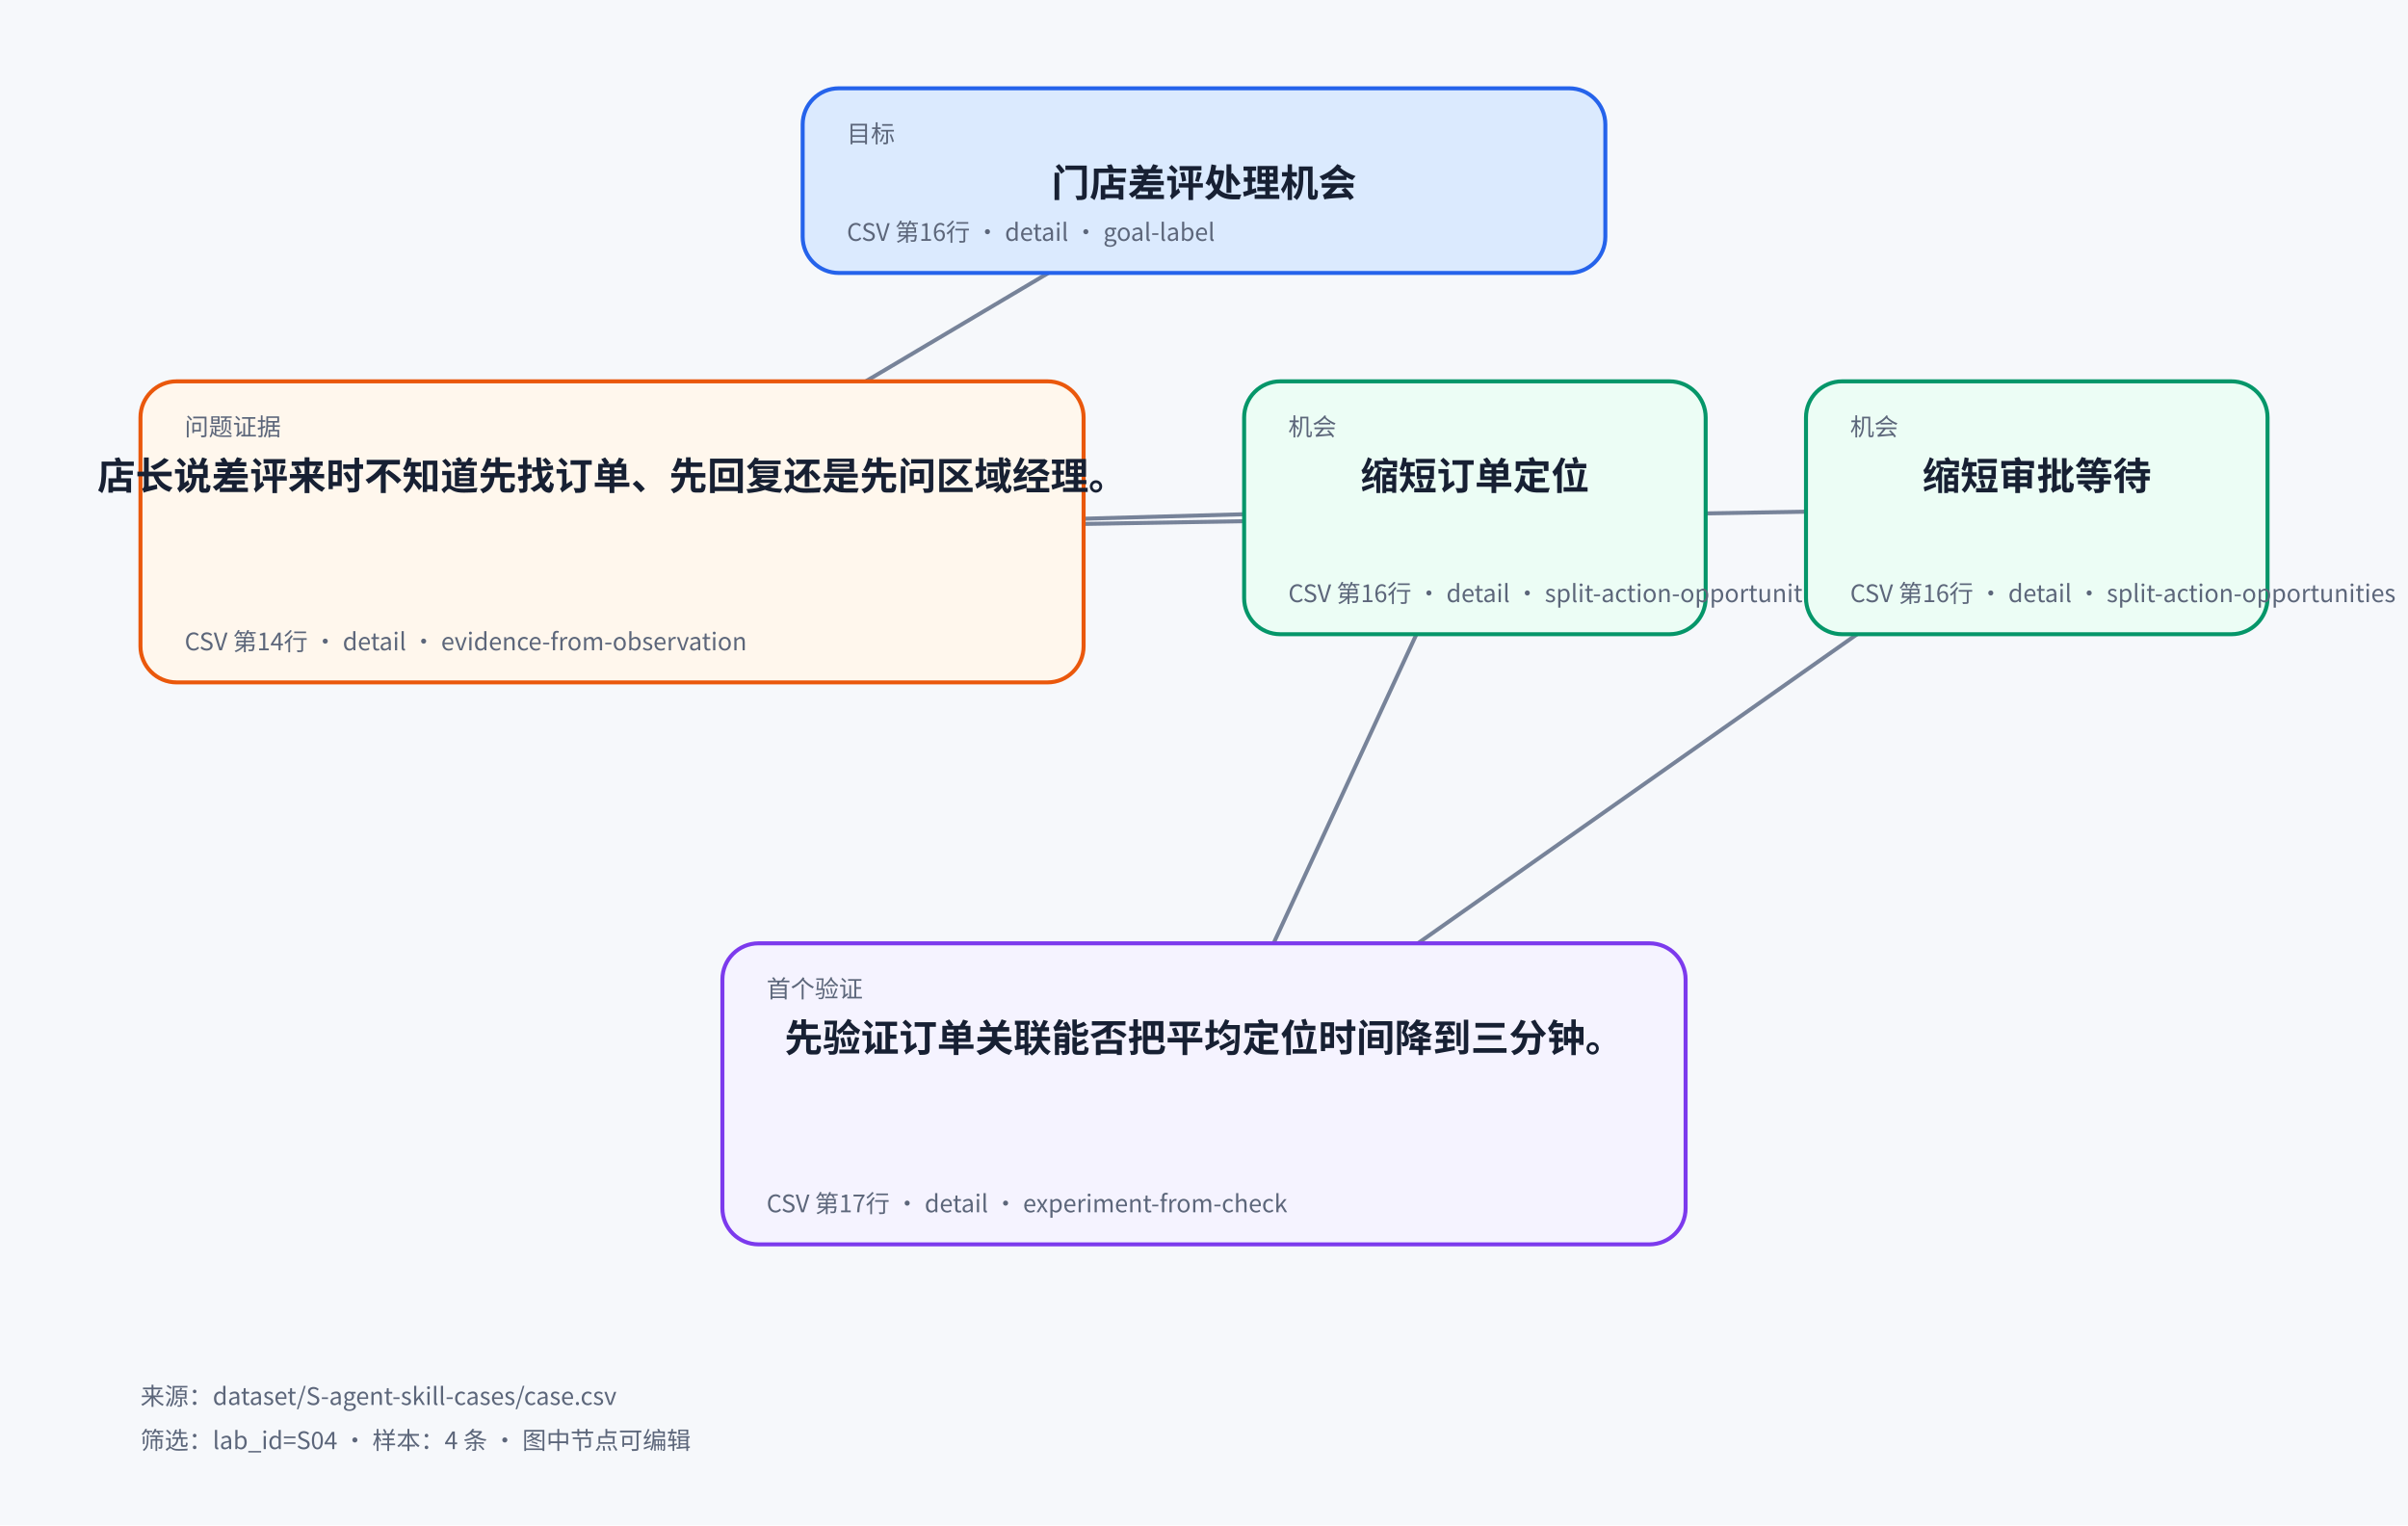
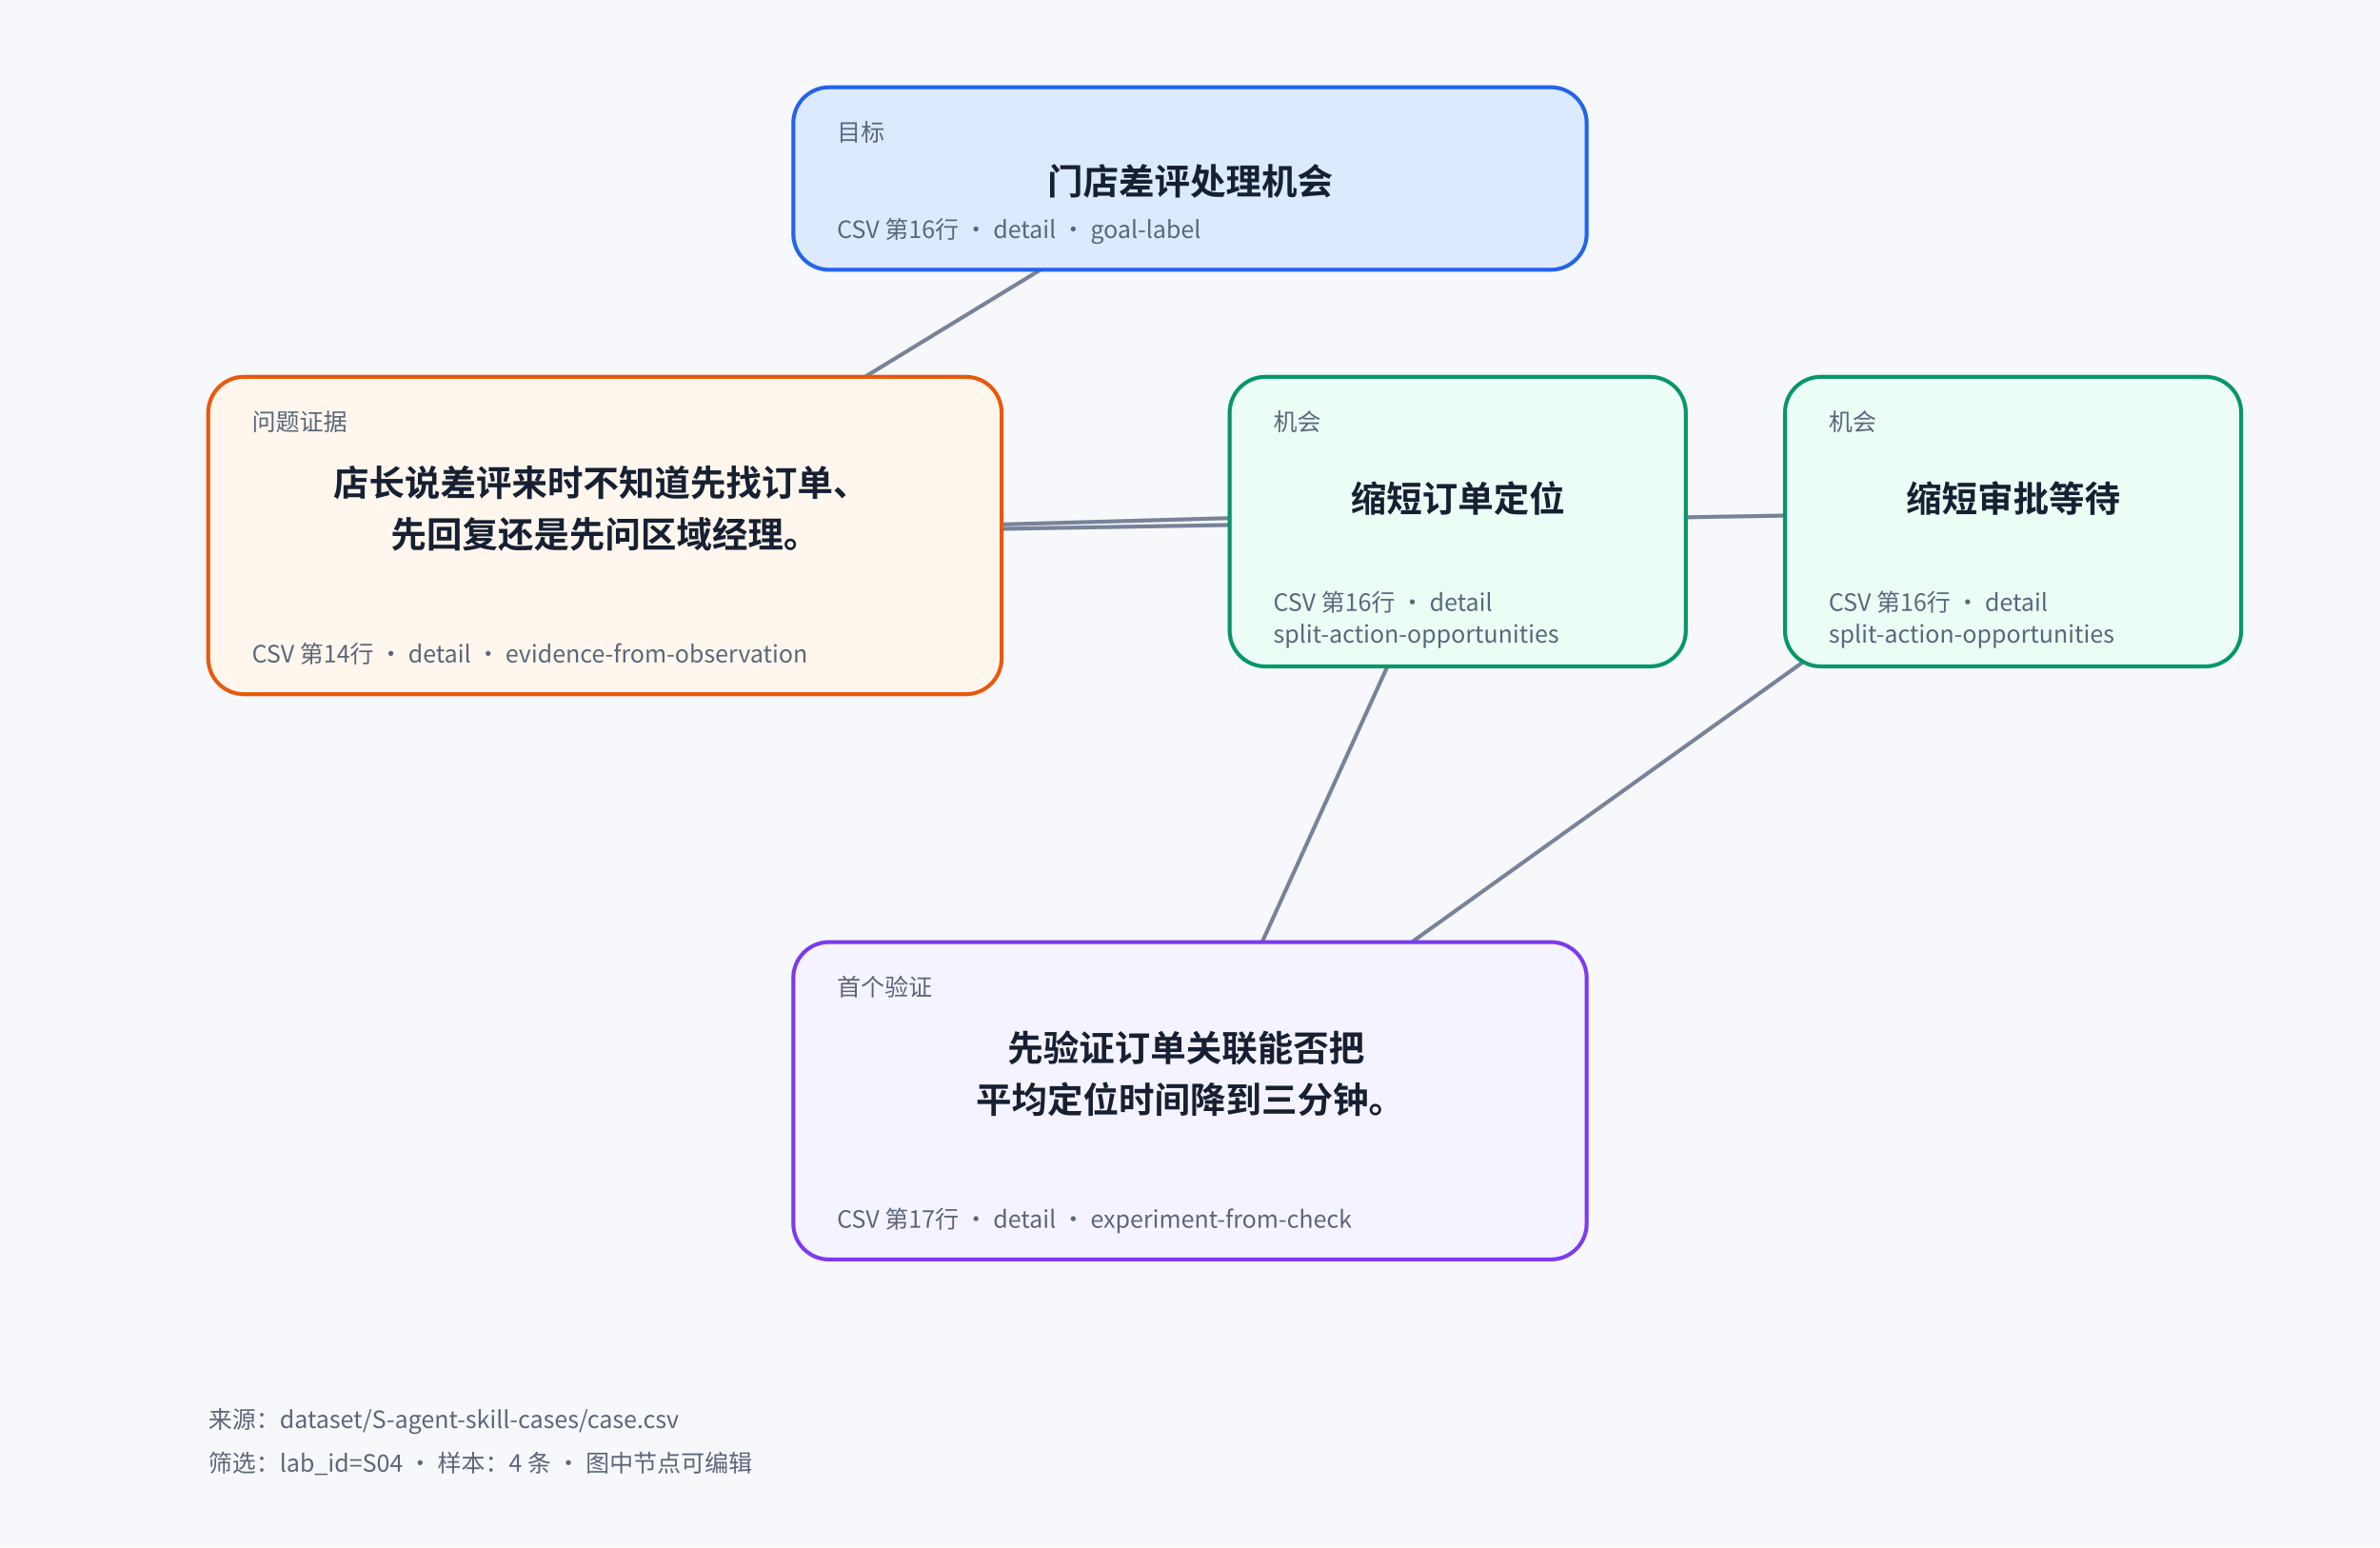
- <svg xmlns="http://www.w3.org/2000/svg" viewBox="0 0 1200 760" width="1200" height="760" role="img" aria-labelledby="map-title map-desc">
-   <style>.label{font-family:'Microsoft YaHei','Noto Sans CJK SC',sans-serif;fill:#172033;}.node-title{font-size:19px;font-weight:700;}.meta{font-size:12px;fill:#5c667a;}.edge{stroke:#778399;stroke-width:2;fill:none;marker-end:url(#arrow);}</style>
+ <svg xmlns="http://www.w3.org/2000/svg" viewBox="0 0 1200 780" width="1200" height="780" role="img" aria-labelledby="map-title map-desc">
+   <style>.label{font-family:'Microsoft YaHei','Noto Sans CJK SC',sans-serif;fill:#172033;}.node-title{font-size:18px;font-weight:700;}.meta{font-size:12px;fill:#5c667a;}.edge{stroke:#778399;stroke-width:2;fill:none;marker-end:url(#arrow);}</style>
  <defs>
    <marker id="arrow" viewBox="0 0 10 10" refX="9" refY="5" markerWidth="7" markerHeight="7" orient="auto-start-reverse">
      <path d="M 0 0 L 10 5 L 0 10 z" fill="#778399" />
    </marker>
  </defs>
-   <rect width="1200" height="760" fill="#f6f8fb" />
-   <path class="edge" data-relation="framed_by" d="M 600 90 L 305 265" />
-   <path class="edge" data-relation="supports" d="M 305 265 L 735 253" />
-   <path class="edge" data-relation="supports" d="M 305 265 L 1015 253" />
-   <path class="edge" data-relation="tested_by" d="M 735 253 L 600 545" />
-   <path class="edge" data-relation="not_yet_tested" d="M 1015 253 L 600 545" />
+   <rect width="1200" height="780" fill="#f6f8fb" />
+   <path class="edge" data-relation="framed_by" d="M 600 90 L 305 270" />
+   <path class="edge" data-relation="supports" d="M 305 270 L 735 258" />
+   <path class="edge" data-relation="supports" d="M 305 270 L 1015 258" />
+   <path class="edge" data-relation="tested_by" d="M 735 258 L 600 555" />
+   <path class="edge" data-relation="not_yet_tested" d="M 1015 258 L 600 555" />
  <g id="node-goal" data-kind="goal" data-rule-id="goal-label" data-source-row="16">
    <rect x="400" y="44" width="400" height="92" rx="18" fill="#dbeafe" stroke="#2563eb" stroke-width="2" />
    <text class="label meta" x="422" y="71">目标</text>
-     <text class="label node-title" text-anchor="middle" x="600.0" y="98">
-       <tspan x="600.0" dy="0">门店差评处理机会</tspan>
-     </text>
+     <text class="label node-title" text-anchor="middle" x="600" y="98">门店差评处理机会</text>
    <text class="label meta" x="422" y="120">CSV 第16行 · detail · goal-label</text>
  </g>
  <g id="node-problem-evidence" data-kind="evidence" data-rule-id="evidence-from-observation" data-source-row="14">
-     <rect x="70" y="190" width="470" height="150" rx="18" fill="#fff7ed" stroke="#ea580c" stroke-width="2" />
-     <text class="label meta" x="92" y="217">问题证据</text>
-     <text class="label node-title" text-anchor="middle" x="305.0" y="244">
-       <tspan x="305.0" dy="0">店长说差评来时不知道先找订单、先回复还是先问区域经理。</tspan>
+     <rect x="105" y="190" width="400" height="160" rx="18" fill="#fff7ed" stroke="#ea580c" stroke-width="2" />
+     <text class="label meta" x="127" y="217">问题证据</text>
+     <text class="label node-title" text-anchor="middle" x="305" y="250">
+       <tspan x="305" dy="0">店长说差评来时不知道先找订单、</tspan>
+       <tspan x="305" dy="26">先回复还是先问区域经理。</tspan>
    </text>
-     <text class="label meta" x="92" y="324">CSV 第14行 · detail · evidence-from-observation</text>
+     <text class="label meta" x="127" y="334">CSV 第14行 · detail · evidence-from-observation</text>
  </g>
  <g id="node-opportunity-order-link" data-kind="opportunity" data-rule-id="split-action-opportunities" data-source-row="16">
-     <rect x="620" y="190" width="230" height="126" rx="18" fill="#ecfdf5" stroke="#059669" stroke-width="2" />
+     <rect x="620" y="190" width="230" height="146" rx="18" fill="#ecfdf5" stroke="#059669" stroke-width="2" />
    <text class="label meta" x="642" y="217">机会</text>
-     <text class="label node-title" text-anchor="middle" x="735.0" y="244">
-       <tspan x="735.0" dy="0">缩短订单定位</tspan>
+     <text class="label node-title" text-anchor="middle" x="735" y="258">缩短订单定位</text>
+     <text class="label meta" x="642" y="308">
+       <tspan x="642" dy="0">CSV 第16行 · detail</tspan>
+       <tspan x="642" dy="16">split-action-opportunities</tspan>
    </text>
-     <text class="label meta" x="642" y="300">CSV 第16行 · detail · split-action-opportunities</text>
  </g>
  <g id="node-opportunity-approval-wait" data-kind="opportunity" data-rule-id="split-action-opportunities" data-source-row="16">
-     <rect x="900" y="190" width="230" height="126" rx="18" fill="#ecfdf5" stroke="#059669" stroke-width="2" />
+     <rect x="900" y="190" width="230" height="146" rx="18" fill="#ecfdf5" stroke="#059669" stroke-width="2" />
    <text class="label meta" x="922" y="217">机会</text>
-     <text class="label node-title" text-anchor="middle" x="1015.0" y="244">
-       <tspan x="1015.0" dy="0">缩短审批等待</tspan>
+     <text class="label node-title" text-anchor="middle" x="1015" y="258">缩短审批等待</text>
+     <text class="label meta" x="922" y="308">
+       <tspan x="922" dy="0">CSV 第16行 · detail</tspan>
+       <tspan x="922" dy="16">split-action-opportunities</tspan>
    </text>
-     <text class="label meta" x="922" y="300">CSV 第16行 · detail · split-action-opportunities</text>
  </g>
  <g id="node-first-experiment" data-kind="experiment" data-rule-id="experiment-from-check" data-source-row="17">
-     <rect x="360" y="470" width="480" height="150" rx="18" fill="#f5f3ff" stroke="#7c3aed" stroke-width="2" />
-     <text class="label meta" x="382" y="497">首个验证</text>
-     <text class="label node-title" text-anchor="middle" x="600.0" y="524">
-       <tspan x="600.0" dy="0">先验证订单关联能否把平均定位时间降到三分钟。</tspan>
+     <rect x="400" y="475" width="400" height="160" rx="18" fill="#f5f3ff" stroke="#7c3aed" stroke-width="2" />
+     <text class="label meta" x="422" y="502">首个验证</text>
+     <text class="label node-title" text-anchor="middle" x="600" y="535">
+       <tspan x="600" dy="0">先验证订单关联能否把</tspan>
+       <tspan x="600" dy="26">平均定位时间降到三分钟。</tspan>
    </text>
-     <text class="label meta" x="382" y="604">CSV 第17行 · detail · experiment-from-check</text>
+     <text class="label meta" x="422" y="619">CSV 第17行 · detail · experiment-from-check</text>
  </g>
  <g id="source-footer">
-     <text class="label meta" x="70" y="700">来源：dataset/S-agent-skill-cases/case.csv</text>
-     <text class="label meta" x="70" y="722">筛选：lab_id=S04 · 样本：4 条 · 图中节点可编辑</text>
+     <text class="label meta" x="105" y="720">来源：dataset/S-agent-skill-cases/case.csv</text>
+     <text class="label meta" x="105" y="742">筛选：lab_id=S04 · 样本：4 条 · 图中节点可编辑</text>
  </g>
</svg>
